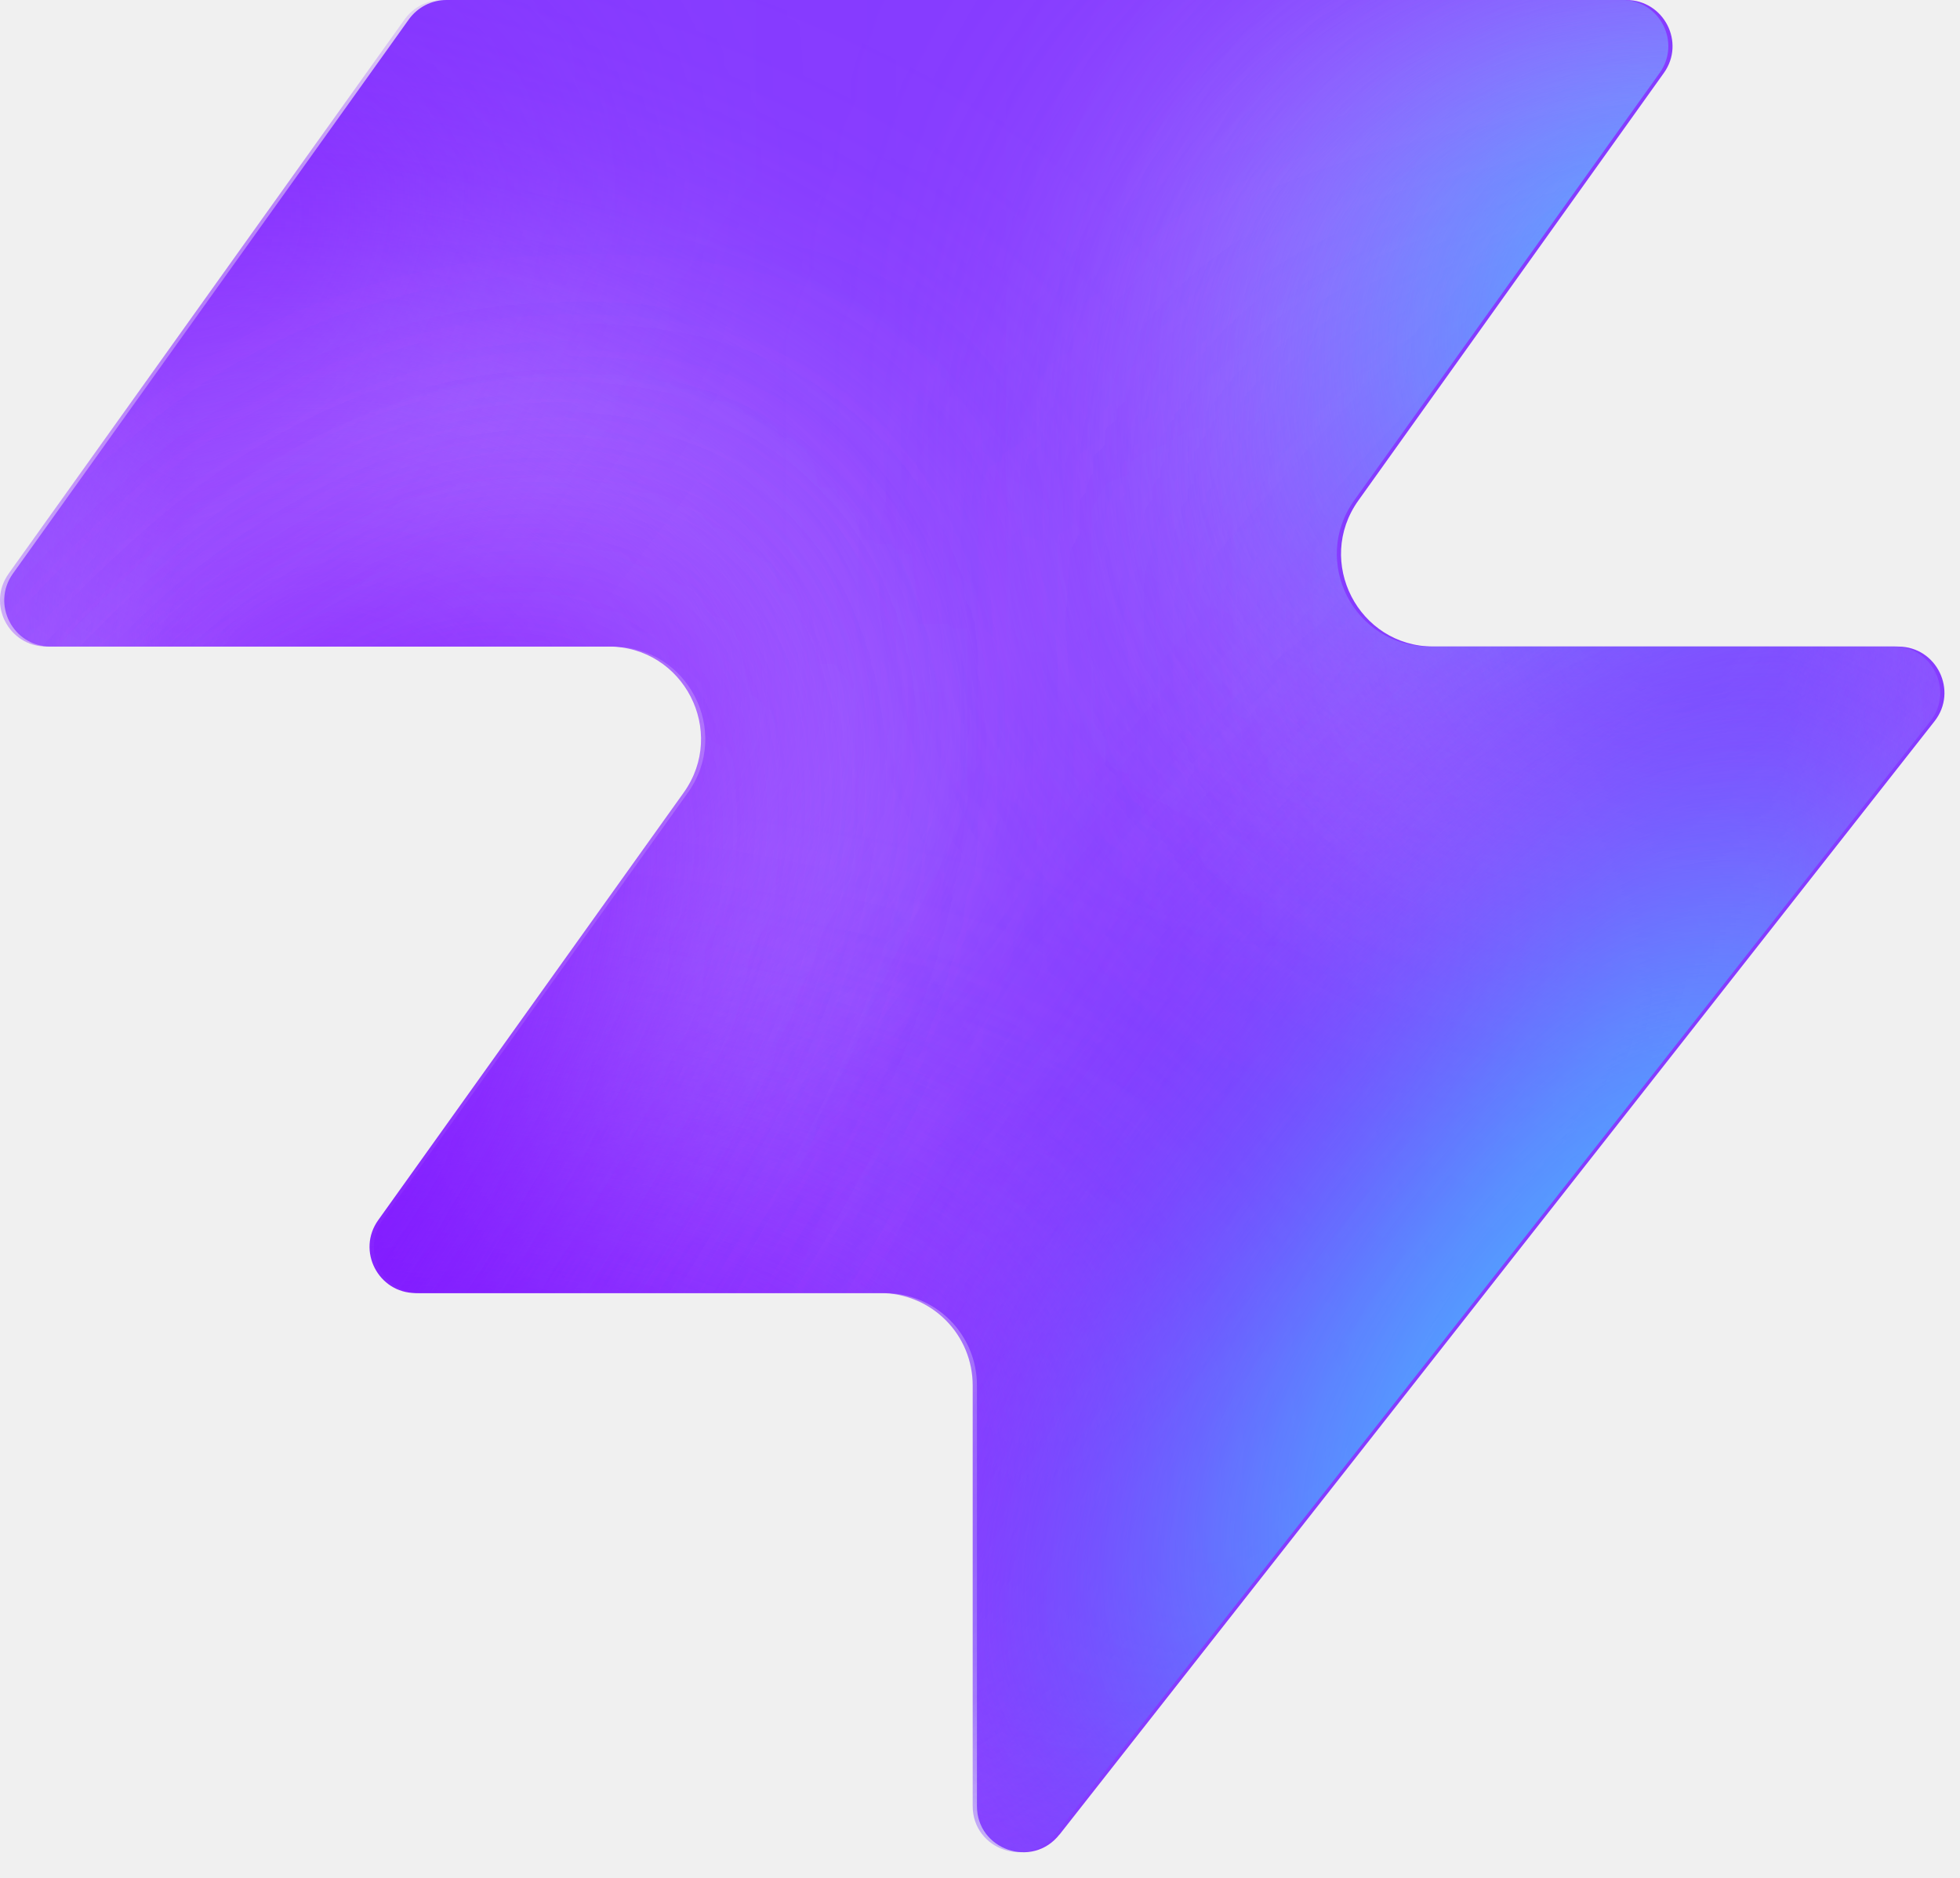
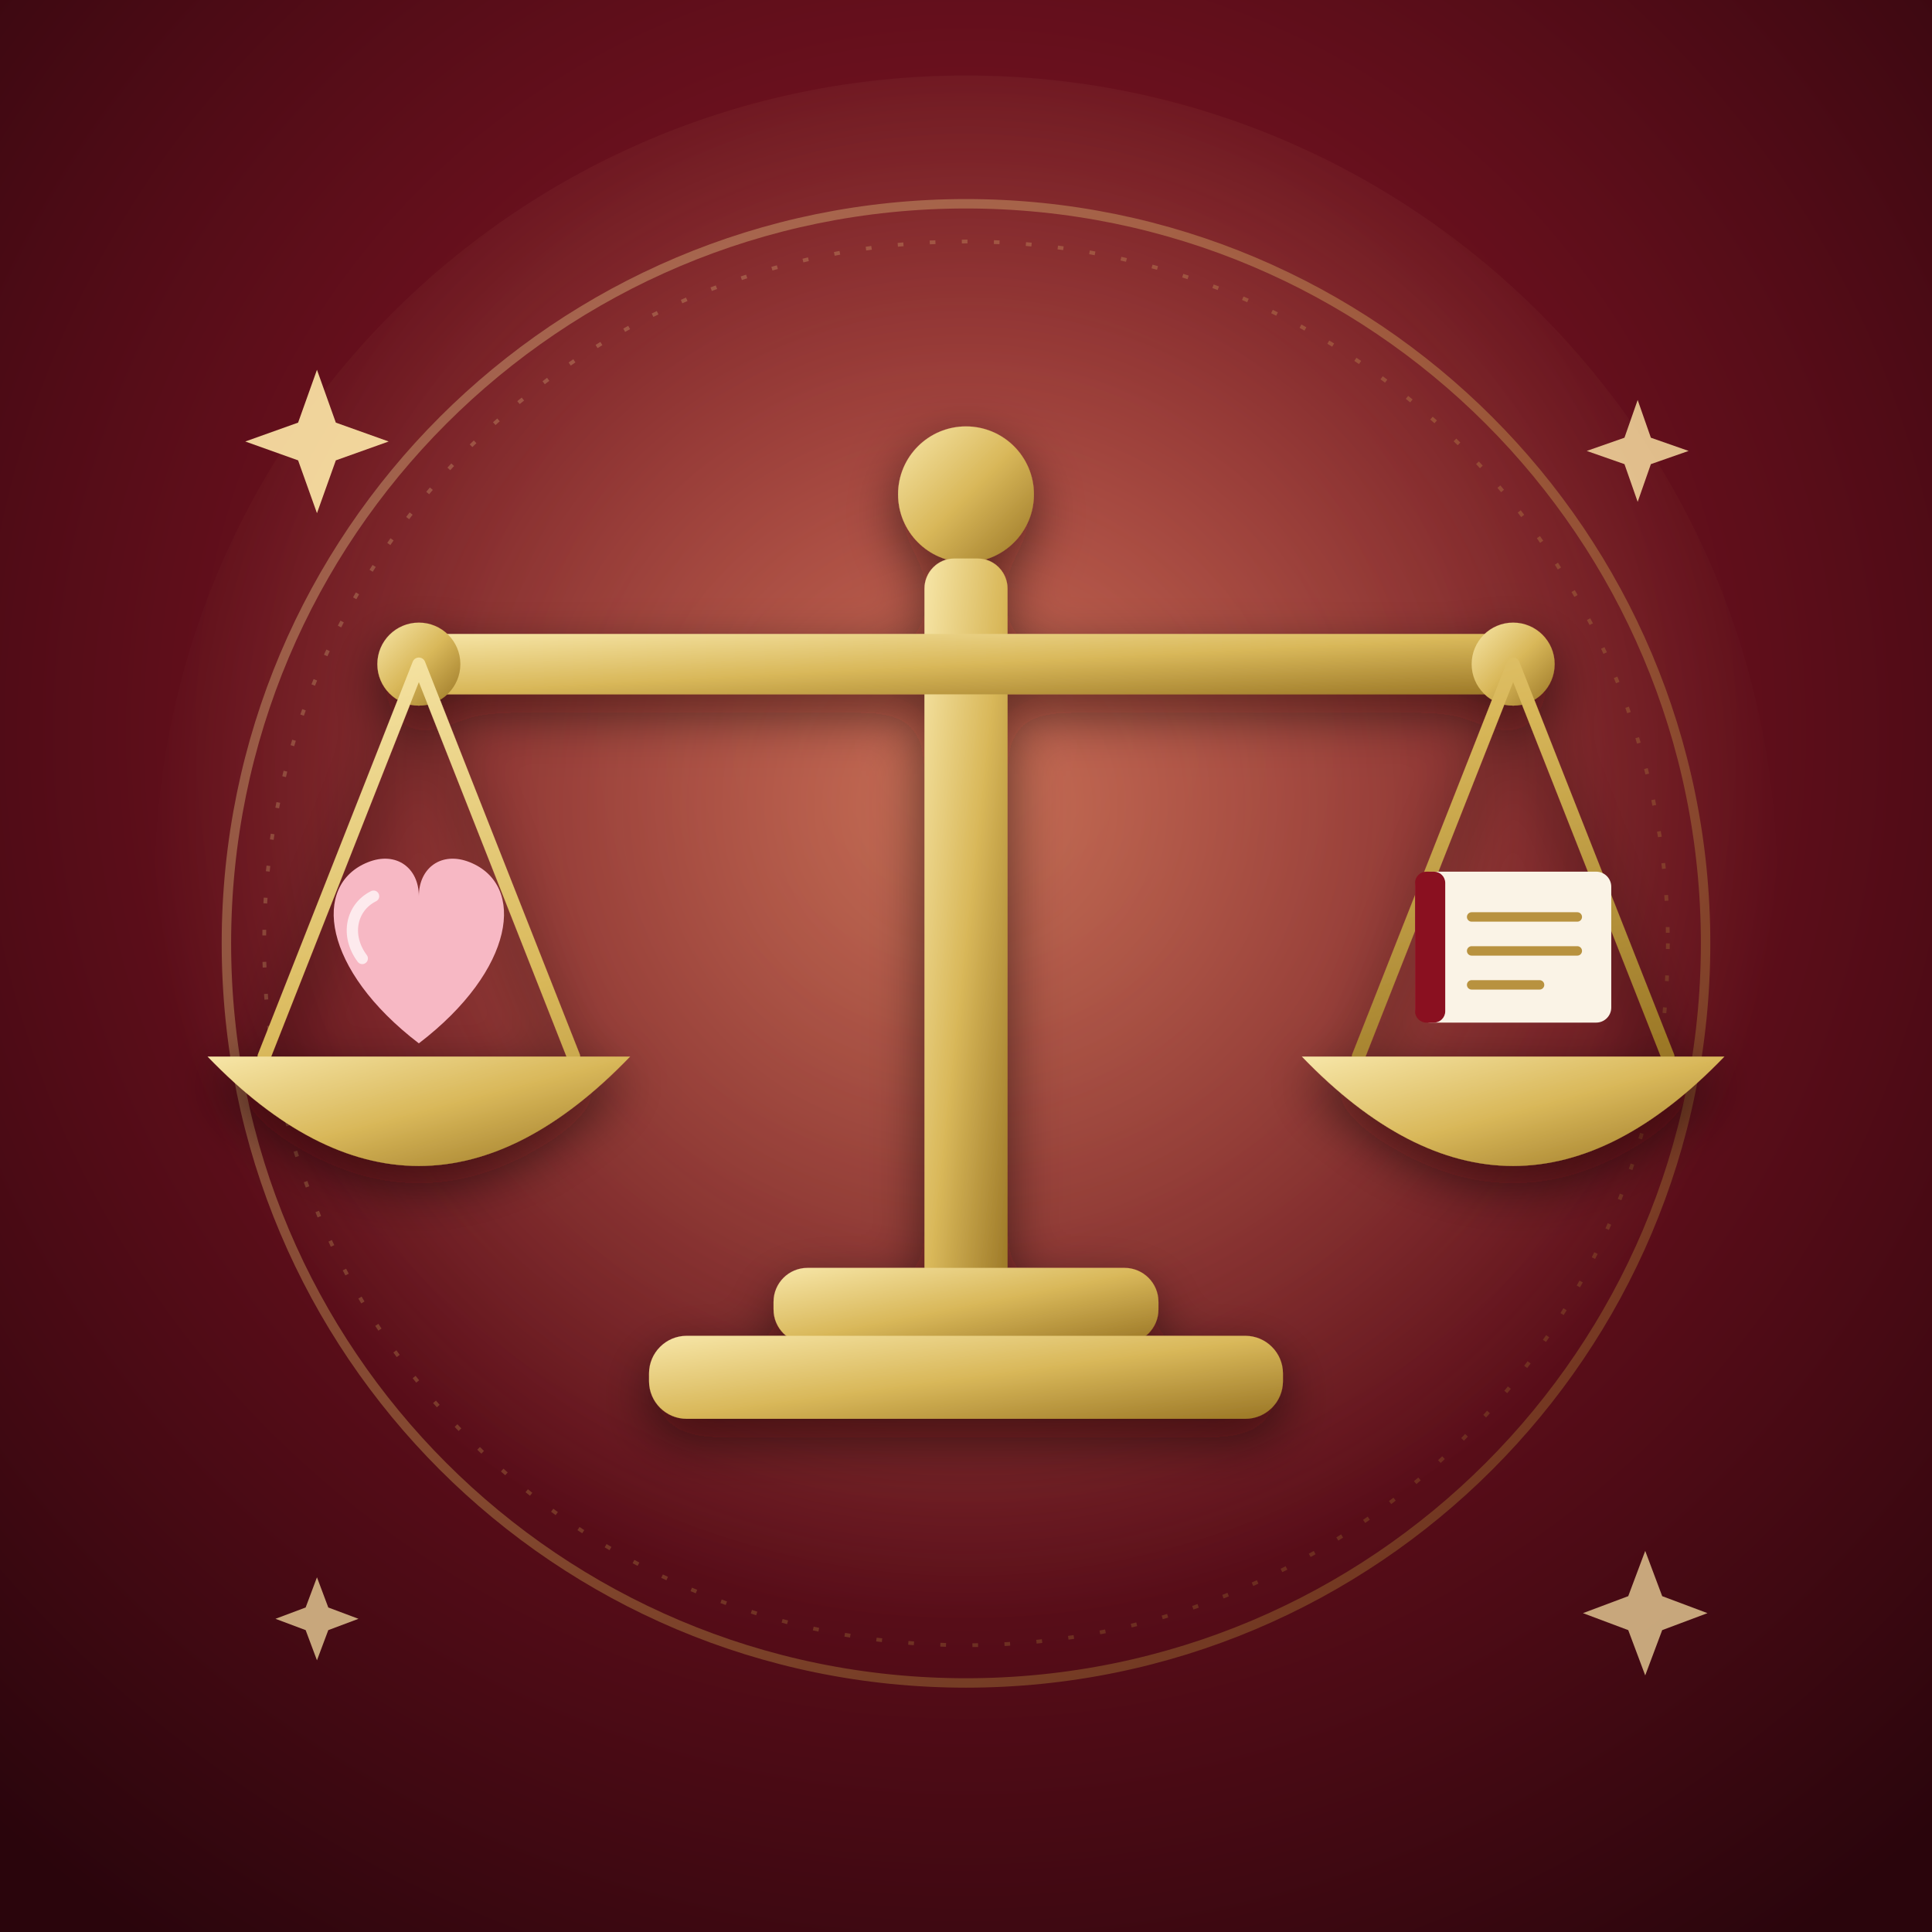
- <svg xmlns="http://www.w3.org/2000/svg" width="48" height="46" fill="none" viewBox="0 0 48 46">
-   <path fill="#863bff" d="M25.946 44.938c-.664.845-2.021.375-2.021-.698V33.937a2.26 2.26 0 0 0-2.262-2.262H10.287c-.92 0-1.456-1.04-.92-1.788l7.48-10.471c1.07-1.497 0-3.578-1.842-3.578H1.237c-.92 0-1.456-1.04-.92-1.788L10.013.474c.214-.297.556-.474.92-.474h28.894c.92 0 1.456 1.04.92 1.788l-7.48 10.471c-1.07 1.498 0 3.579 1.842 3.579h11.377c.943 0 1.473 1.088.89 1.83L25.947 44.94z" style="fill:#863bff;fill:color(display-p3 .525 .23 1);fill-opacity:1" />
-   <mask id="a" width="48" height="46" x="0" y="0" maskUnits="userSpaceOnUse" style="mask-type:alpha">
-     <path fill="#000" d="M25.842 44.938c-.664.844-2.021.375-2.021-.698V33.937a2.26 2.26 0 0 0-2.262-2.262H10.183c-.92 0-1.456-1.04-.92-1.788l7.48-10.471c1.07-1.498 0-3.579-1.842-3.579H1.133c-.92 0-1.456-1.04-.92-1.787L9.91.473c.214-.297.556-.474.92-.474h28.894c.92 0 1.456 1.04.92 1.788l-7.48 10.471c-1.07 1.498 0 3.578 1.842 3.578h11.377c.943 0 1.473 1.088.89 1.832L25.843 44.94z" style="fill:#000;fill-opacity:1" />
-   </mask>
-   <g mask="url(#a)">
-     <g filter="url(#b)">
-       <ellipse cx="5.508" cy="14.704" fill="#ede6ff" rx="5.508" ry="14.704" style="fill:#ede6ff;fill:color(display-p3 .927 .903 1);fill-opacity:1" transform="matrix(.00324 1 1 -.00324 -4.47 31.516)" />
-     </g>
-     <g filter="url(#c)">
-       <ellipse cx="10.399" cy="29.851" fill="#ede6ff" rx="10.399" ry="29.851" style="fill:#ede6ff;fill:color(display-p3 .927 .903 1);fill-opacity:1" transform="matrix(.00324 1 1 -.00324 -39.328 7.883)" />
-     </g>
-     <g filter="url(#d)">
-       <ellipse cx="5.508" cy="30.487" fill="#7e14ff" rx="5.508" ry="30.487" style="fill:#7e14ff;fill:color(display-p3 .492 .077 1);fill-opacity:1" transform="rotate(89.814 -25.913 -14.639)scale(1 -1)" />
-     </g>
-     <g filter="url(#e)">
-       <ellipse cx="5.508" cy="30.599" fill="#7e14ff" rx="5.508" ry="30.599" style="fill:#7e14ff;fill:color(display-p3 .492 .077 1);fill-opacity:1" transform="rotate(89.814 -32.644 -3.334)scale(1 -1)" />
-     </g>
-     <g filter="url(#f)">
-       <ellipse cx="5.508" cy="30.599" fill="#7e14ff" rx="5.508" ry="30.599" style="fill:#7e14ff;fill:color(display-p3 .492 .077 1);fill-opacity:1" transform="matrix(.00324 1 1 -.00324 -34.34 30.47)" />
-     </g>
-     <g filter="url(#g)">
-       <ellipse cx="14.072" cy="22.078" fill="#ede6ff" rx="14.072" ry="22.078" style="fill:#ede6ff;fill:color(display-p3 .927 .903 1);fill-opacity:1" transform="rotate(93.35 24.506 48.493)scale(-1 1)" />
-     </g>
-     <g filter="url(#h)">
-       <ellipse cx="3.47" cy="21.501" fill="#7e14ff" rx="3.47" ry="21.501" style="fill:#7e14ff;fill:color(display-p3 .492 .077 1);fill-opacity:1" transform="rotate(89.009 28.708 47.59)scale(-1 1)" />
-     </g>
-     <g filter="url(#i)">
-       <ellipse cx="3.47" cy="21.501" fill="#7e14ff" rx="3.47" ry="21.501" style="fill:#7e14ff;fill:color(display-p3 .492 .077 1);fill-opacity:1" transform="rotate(89.009 28.708 47.59)scale(-1 1)" />
-     </g>
-     <g filter="url(#j)">
-       <ellipse cx=".387" cy="8.972" fill="#7e14ff" rx="4.407" ry="29.108" style="fill:#7e14ff;fill:color(display-p3 .492 .077 1);fill-opacity:1" transform="rotate(39.51 .387 8.972)" />
-     </g>
-     <g filter="url(#k)">
-       <ellipse cx="47.523" cy="-6.092" fill="#7e14ff" rx="4.407" ry="29.108" style="fill:#7e14ff;fill:color(display-p3 .492 .077 1);fill-opacity:1" transform="rotate(37.892 47.523 -6.092)" />
-     </g>
-     <g filter="url(#l)">
-       <ellipse cx="41.412" cy="6.333" fill="#47bfff" rx="5.971" ry="9.665" style="fill:#47bfff;fill:color(display-p3 .28 .748 1);fill-opacity:1" transform="rotate(37.892 41.412 6.333)" />
-     </g>
-     <g filter="url(#m)">
-       <ellipse cx="-1.879" cy="38.332" fill="#7e14ff" rx="4.407" ry="29.108" style="fill:#7e14ff;fill:color(display-p3 .492 .077 1);fill-opacity:1" transform="rotate(37.892 -1.88 38.332)" />
-     </g>
-     <g filter="url(#n)">
-       <ellipse cx="-1.879" cy="38.332" fill="#7e14ff" rx="4.407" ry="29.108" style="fill:#7e14ff;fill:color(display-p3 .492 .077 1);fill-opacity:1" transform="rotate(37.892 -1.88 38.332)" />
-     </g>
-     <g filter="url(#o)">
-       <ellipse cx="35.651" cy="29.907" fill="#7e14ff" rx="4.407" ry="29.108" style="fill:#7e14ff;fill:color(display-p3 .492 .077 1);fill-opacity:1" transform="rotate(37.892 35.651 29.907)" />
-     </g>
-     <g filter="url(#p)">
-       <ellipse cx="38.418" cy="32.4" fill="#47bfff" rx="5.971" ry="15.297" style="fill:#47bfff;fill:color(display-p3 .28 .748 1);fill-opacity:1" transform="rotate(37.892 38.418 32.4)" />
-     </g>
-   </g>
+ <svg xmlns="http://www.w3.org/2000/svg" viewBox="0 0 1024 1024">
  <defs>
-     <filter id="b" width="60.045" height="41.654" x="-19.77" y="16.149" color-interpolation-filters="sRGB" filterUnits="userSpaceOnUse">
-       <feFlood flood-opacity="0" result="BackgroundImageFix" />
-       <feBlend in="SourceGraphic" in2="BackgroundImageFix" result="shape" />
-       <feGaussianBlur result="effect1_foregroundBlur_2002_17158" stdDeviation="7.659" />
-     </filter>
-     <filter id="c" width="90.34" height="51.437" x="-54.613" y="-7.533" color-interpolation-filters="sRGB" filterUnits="userSpaceOnUse">
-       <feFlood flood-opacity="0" result="BackgroundImageFix" />
-       <feBlend in="SourceGraphic" in2="BackgroundImageFix" result="shape" />
-       <feGaussianBlur result="effect1_foregroundBlur_2002_17158" stdDeviation="7.659" />
-     </filter>
-     <filter id="d" width="79.355" height="29.4" x="-49.64" y="2.03" color-interpolation-filters="sRGB" filterUnits="userSpaceOnUse">
-       <feFlood flood-opacity="0" result="BackgroundImageFix" />
-       <feBlend in="SourceGraphic" in2="BackgroundImageFix" result="shape" />
-       <feGaussianBlur result="effect1_foregroundBlur_2002_17158" stdDeviation="4.596" />
-     </filter>
-     <filter id="e" width="79.579" height="29.4" x="-45.045" y="20.029" color-interpolation-filters="sRGB" filterUnits="userSpaceOnUse">
-       <feFlood flood-opacity="0" result="BackgroundImageFix" />
-       <feBlend in="SourceGraphic" in2="BackgroundImageFix" result="shape" />
-       <feGaussianBlur result="effect1_foregroundBlur_2002_17158" stdDeviation="4.596" />
-     </filter>
-     <filter id="f" width="79.579" height="29.4" x="-43.513" y="21.178" color-interpolation-filters="sRGB" filterUnits="userSpaceOnUse">
-       <feFlood flood-opacity="0" result="BackgroundImageFix" />
-       <feBlend in="SourceGraphic" in2="BackgroundImageFix" result="shape" />
-       <feGaussianBlur result="effect1_foregroundBlur_2002_17158" stdDeviation="4.596" />
-     </filter>
-     <filter id="g" width="74.749" height="58.852" x="15.756" y="-17.901" color-interpolation-filters="sRGB" filterUnits="userSpaceOnUse">
-       <feFlood flood-opacity="0" result="BackgroundImageFix" />
-       <feBlend in="SourceGraphic" in2="BackgroundImageFix" result="shape" />
-       <feGaussianBlur result="effect1_foregroundBlur_2002_17158" stdDeviation="7.659" />
-     </filter>
-     <filter id="h" width="61.377" height="25.362" x="23.548" y="2.284" color-interpolation-filters="sRGB" filterUnits="userSpaceOnUse">
-       <feFlood flood-opacity="0" result="BackgroundImageFix" />
-       <feBlend in="SourceGraphic" in2="BackgroundImageFix" result="shape" />
-       <feGaussianBlur result="effect1_foregroundBlur_2002_17158" stdDeviation="4.596" />
-     </filter>
-     <filter id="i" width="61.377" height="25.362" x="23.548" y="2.284" color-interpolation-filters="sRGB" filterUnits="userSpaceOnUse">
-       <feFlood flood-opacity="0" result="BackgroundImageFix" />
-       <feBlend in="SourceGraphic" in2="BackgroundImageFix" result="shape" />
-       <feGaussianBlur result="effect1_foregroundBlur_2002_17158" stdDeviation="4.596" />
-     </filter>
-     <filter id="j" width="56.045" height="63.649" x="-27.636" y="-22.853" color-interpolation-filters="sRGB" filterUnits="userSpaceOnUse">
-       <feFlood flood-opacity="0" result="BackgroundImageFix" />
-       <feBlend in="SourceGraphic" in2="BackgroundImageFix" result="shape" />
-       <feGaussianBlur result="effect1_foregroundBlur_2002_17158" stdDeviation="4.596" />
-     </filter>
-     <filter id="k" width="54.814" height="64.646" x="20.116" y="-38.415" color-interpolation-filters="sRGB" filterUnits="userSpaceOnUse">
-       <feFlood flood-opacity="0" result="BackgroundImageFix" />
-       <feBlend in="SourceGraphic" in2="BackgroundImageFix" result="shape" />
-       <feGaussianBlur result="effect1_foregroundBlur_2002_17158" stdDeviation="4.596" />
-     </filter>
-     <filter id="l" width="33.541" height="35.313" x="24.641" y="-11.323" color-interpolation-filters="sRGB" filterUnits="userSpaceOnUse">
-       <feFlood flood-opacity="0" result="BackgroundImageFix" />
-       <feBlend in="SourceGraphic" in2="BackgroundImageFix" result="shape" />
-       <feGaussianBlur result="effect1_foregroundBlur_2002_17158" stdDeviation="4.596" />
-     </filter>
-     <filter id="m" width="54.814" height="64.646" x="-29.286" y="6.009" color-interpolation-filters="sRGB" filterUnits="userSpaceOnUse">
-       <feFlood flood-opacity="0" result="BackgroundImageFix" />
-       <feBlend in="SourceGraphic" in2="BackgroundImageFix" result="shape" />
-       <feGaussianBlur result="effect1_foregroundBlur_2002_17158" stdDeviation="4.596" />
-     </filter>
-     <filter id="n" width="54.814" height="64.646" x="-29.286" y="6.009" color-interpolation-filters="sRGB" filterUnits="userSpaceOnUse">
-       <feFlood flood-opacity="0" result="BackgroundImageFix" />
-       <feBlend in="SourceGraphic" in2="BackgroundImageFix" result="shape" />
-       <feGaussianBlur result="effect1_foregroundBlur_2002_17158" stdDeviation="4.596" />
-     </filter>
-     <filter id="o" width="54.814" height="64.646" x="8.244" y="-2.416" color-interpolation-filters="sRGB" filterUnits="userSpaceOnUse">
-       <feFlood flood-opacity="0" result="BackgroundImageFix" />
-       <feBlend in="SourceGraphic" in2="BackgroundImageFix" result="shape" />
-       <feGaussianBlur result="effect1_foregroundBlur_2002_17158" stdDeviation="4.596" />
-     </filter>
-     <filter id="p" width="39.409" height="43.623" x="18.713" y="10.588" color-interpolation-filters="sRGB" filterUnits="userSpaceOnUse">
-       <feFlood flood-opacity="0" result="BackgroundImageFix" />
-       <feBlend in="SourceGraphic" in2="BackgroundImageFix" result="shape" />
-       <feGaussianBlur result="effect1_foregroundBlur_2002_17158" stdDeviation="4.596" />
+     <radialGradient id="fundo" cx="50%" cy="38%" r="75%">
+       <stop offset="0" stop-color="#9B1A2C" />
+       <stop offset="0.55" stop-color="#5E0E1A" />
+       <stop offset="1" stop-color="#2A050C" />
+     </radialGradient>
+     <linearGradient id="ouro" x1="0" y1="0" x2="1" y2="1">
+       <stop offset="0" stop-color="#F7E6A8" />
+       <stop offset="0.5" stop-color="#D9B85A" />
+       <stop offset="1" stop-color="#9A7625" />
+     </linearGradient>
+     <radialGradient id="brilho" cx="50%" cy="45%" r="50%">
+       <stop offset="0" stop-color="#FFD98A" stop-opacity="0.45" />
+       <stop offset="1" stop-color="#FFD98A" stop-opacity="0" />
+     </radialGradient>
+     <filter id="sombra" x="-20%" y="-20%" width="140%" height="140%">
+       <feDropShadow dx="0" dy="10" stdDeviation="14" flood-color="#1a0206" flood-opacity="0.55" />
    </filter>
  </defs>
+   <rect width="1024" height="1024" fill="url(#fundo)" />
+   <circle cx="512" cy="470" r="430" fill="url(#brilho)" />
+   <circle cx="512" cy="500" r="392" fill="none" stroke="url(#ouro)" stroke-width="5" opacity="0.35" />
+   <circle cx="512" cy="500" r="372" fill="none" stroke="url(#ouro)" stroke-width="2" opacity="0.25" stroke-dasharray="3 14" />
+   <g filter="url(#sombra)" fill="url(#ouro)" stroke="url(#ouro)" stroke-linejoin="round" stroke-linecap="round">
+     <circle cx="512" cy="262" r="36" stroke="none" />
+     <rect x="490" y="296" width="44" height="400" rx="16" stroke="none" />
+     <rect x="410" y="672" width="204" height="40" rx="18" stroke="none" />
+     <rect x="344" y="708" width="336" height="44" rx="20" stroke="none" />
+     <rect x="207" y="336" width="610" height="32" rx="16" stroke="none" />
+     <circle cx="222" cy="352" r="22" stroke="none" />
+     <circle cx="802" cy="352" r="22" stroke="none" />
+     <path d="M222 352 L140 560 M222 352 L304 560 M802 352 L720 560 M802 352 L884 560" fill="none" stroke-width="7" />
+     <path d="M110 560 Q222 676 334 560 Z" stroke="none" />
+     <path d="M690 560 Q802 676 914 560 Z" stroke="none" />
+   </g>
+   <g transform="translate(222 502) scale(1.5)">
+     <path d="M0 34 C-34 8 -38 -22 -18 -30 C-8 -34 0 -28 0 -18 C0 -28 8 -34 18 -30 C38 -22 34 8 0 34 Z" fill="#F7B8C4" />
+     <path d="M-16 -18 C-24 -14 -26 -4 -20 4" fill="none" stroke="#ffffff" stroke-opacity="0.7" stroke-width="4" stroke-linecap="round" />
+   </g>
+   <g transform="translate(0 -12)">
+     <rect x="750" y="474" width="104" height="80" rx="8" fill="#FAF3E6" />
+     <rect x="750" y="474" width="16" height="80" rx="6" fill="#8A1020" />
+     <path d="M780 498 H836 M780 516 H836 M780 534 H816" stroke="#B8923F" stroke-width="5" stroke-linecap="round" />
+   </g>
+   <g fill="#FFE9A8">
+     <path d="M168 196 l10 28 28 10 -28 10 -10 28 -10 -28 -28 -10 28 -10z" opacity="0.9" />
+     <path d="M868 212 l7 20 20 7 -20 7 -7 20 -7 -20 -20 -7 20 -7z" opacity="0.8" />
+     <path d="M872 822 l9 24 24 9 -24 9 -9 24 -9 -24 -24 -9 24 -9z" opacity="0.7" />
+     <path d="M168 836 l6 16 16 6 -16 6 -6 16 -6 -16 -16 -6 16 -6z" opacity="0.7" />
+   </g>
</svg>
